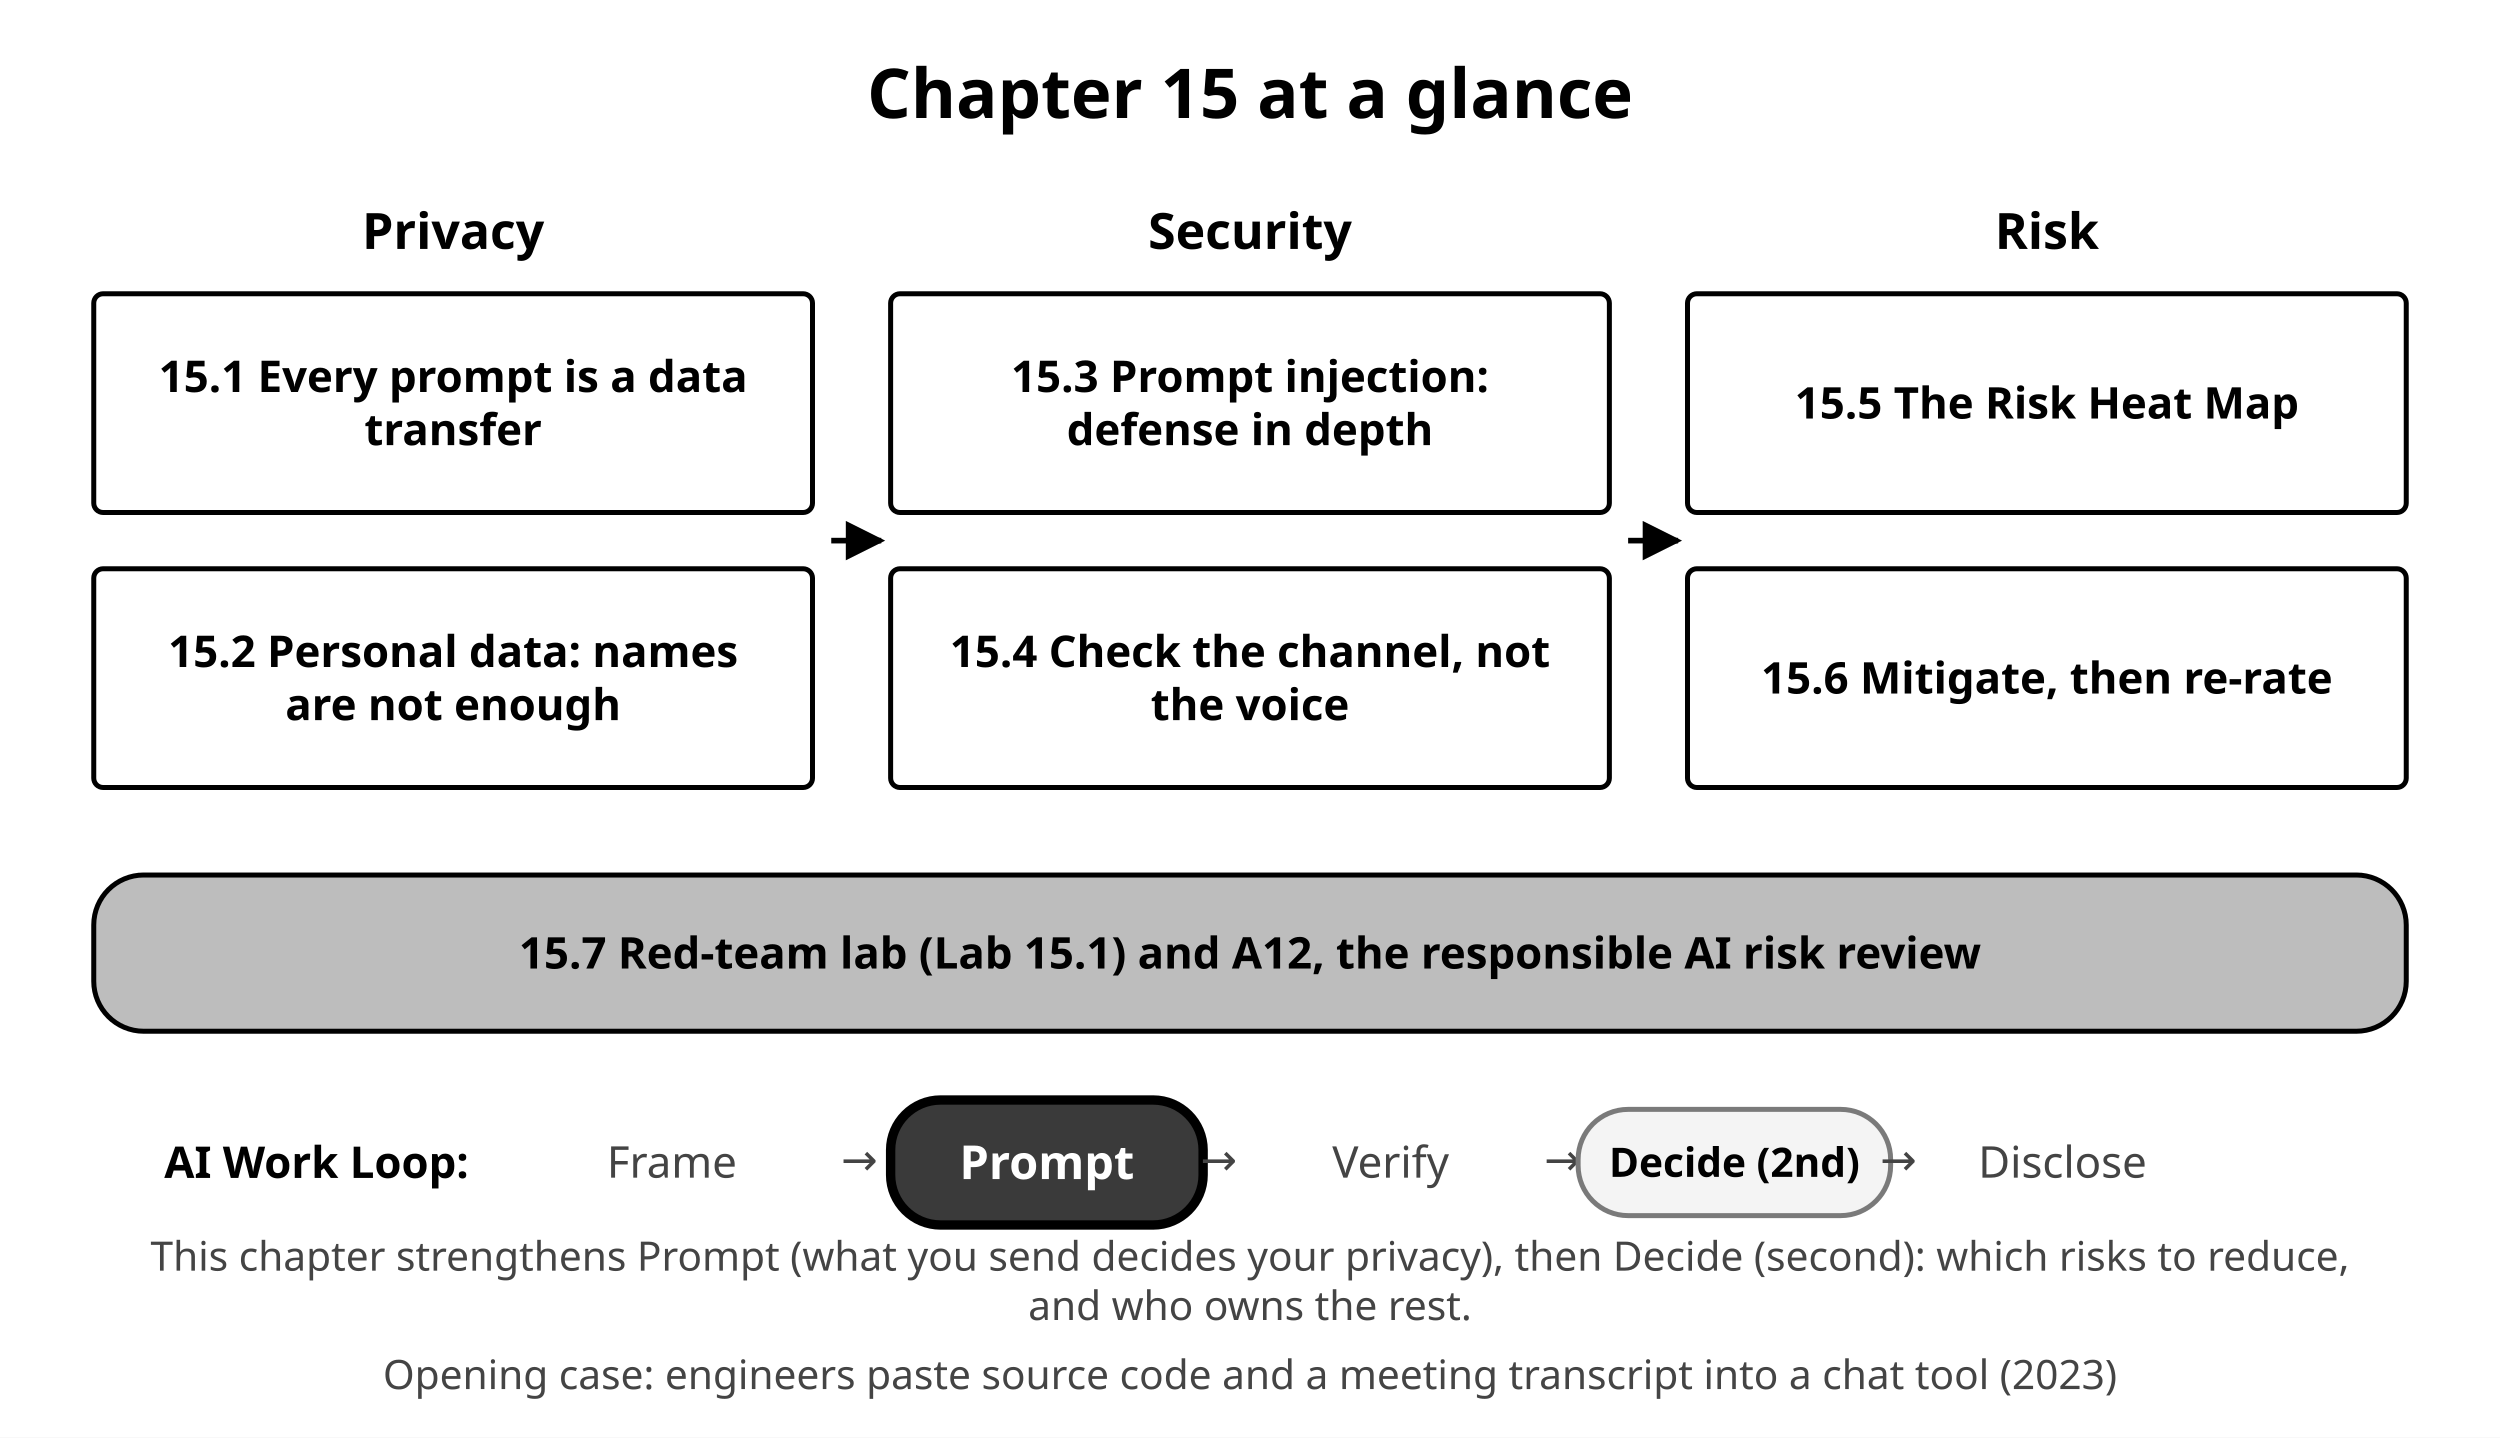
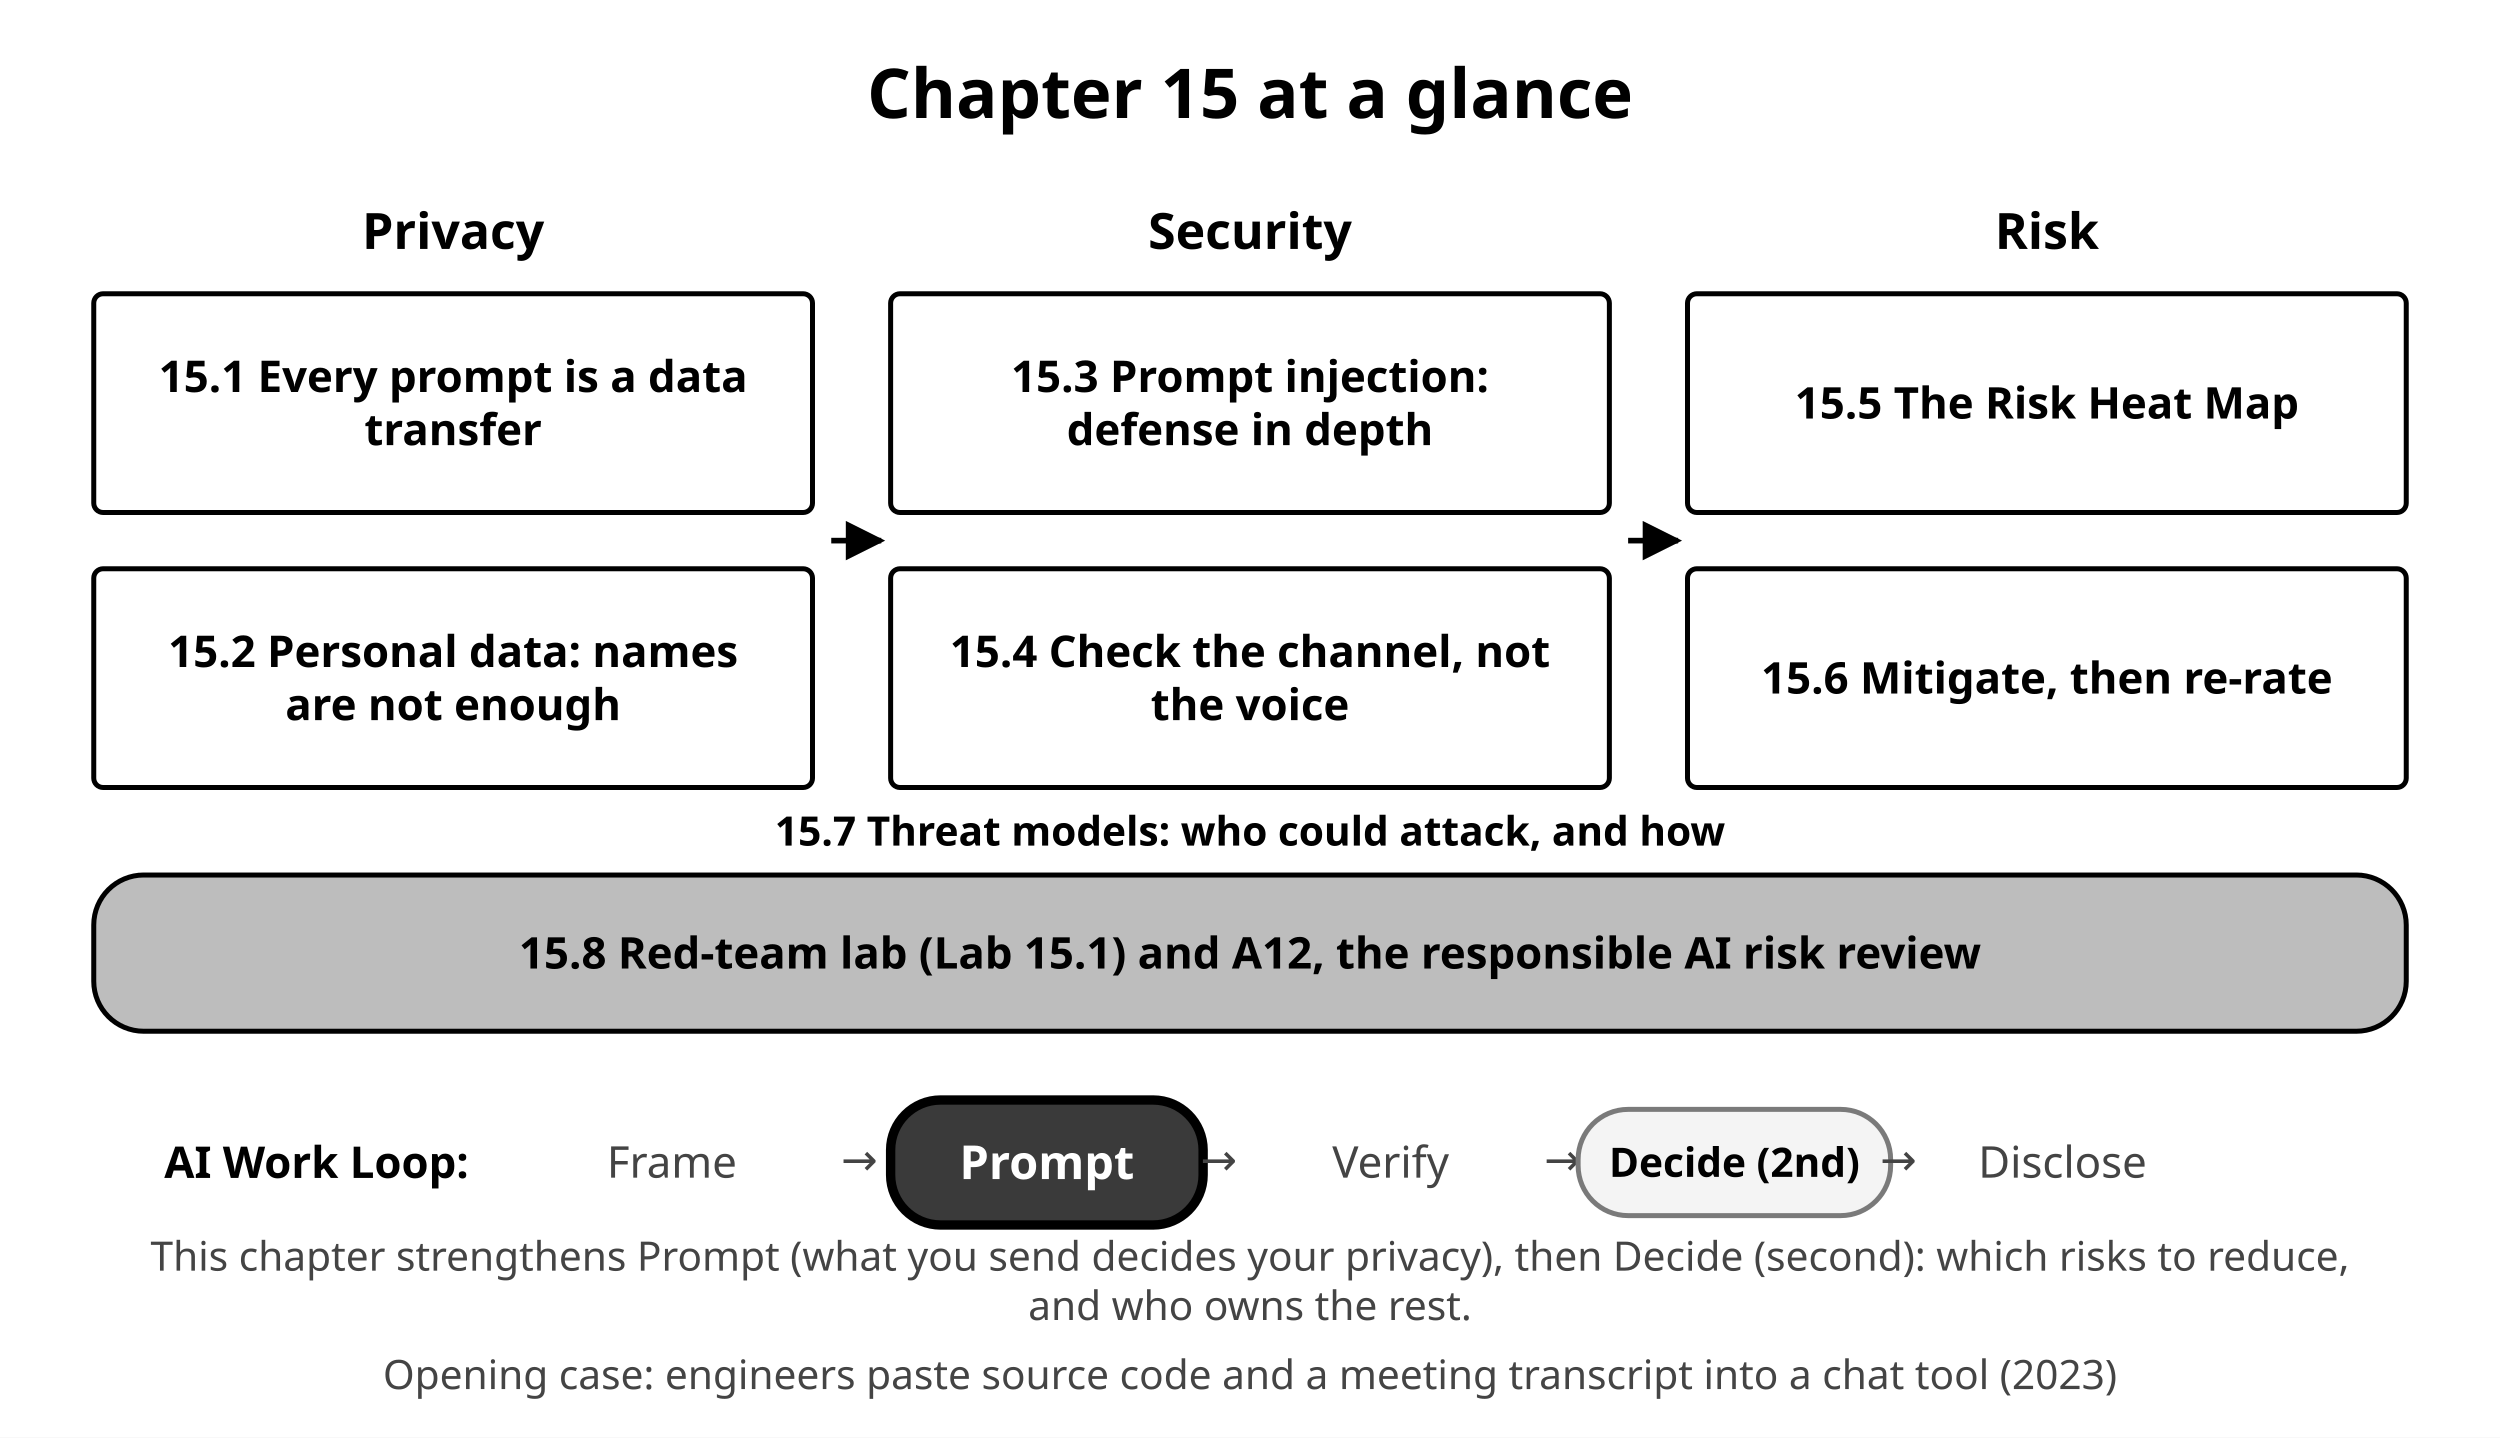
<svg xmlns="http://www.w3.org/2000/svg" viewBox="0 0 800 460" width="800" height="460" role="img" font-family="'Source Sans 3', 'Source Sans Pro', STIXGeneral, sans-serif">
  <defs>
    <marker id="arrow-gray" viewBox="0 0 10 10" refX="9" refY="5" markerWidth="7" markerHeight="7" orient="auto-start-reverse">
      <path d="M0,0 L10,5 L0,10 z" fill="#000000" />
    </marker>
    <pattern id="hatch" patternUnits="userSpaceOnUse" width="8" height="8" patternTransform="rotate(45)">
      <rect width="8" height="8" fill="#FFFFFF" />
      <line x1="0" y1="0" x2="0" y2="8" stroke="#9A9A9A" stroke-width="1.3" />
    </pattern>
    <pattern id="dots" patternUnits="userSpaceOnUse" width="7" height="7">
      <rect width="7" height="7" fill="#FFFFFF" />
      <circle cx="3.5" cy="3.5" r="1.2" fill="#000" />
    </pattern>
  </defs>
  <rect width="800" height="460" fill="#FFFFFF" />
  <text x="400.0" y="30.0" font-size="22" font-weight="700" text-anchor="middle" dominant-baseline="middle" fill="#000000" style="">Chapter 15 at a glance</text>
  <text x="145.0" y="74.0" font-size="16" font-weight="700" text-anchor="middle" dominant-baseline="middle" fill="#000000" style="">Privacy</text>
  <rect x="30" y="94" width="230" height="70" rx="3" fill="#FFFFFF" stroke="#000000" stroke-width="1.6" />
  <text x="145.0" y="120.5" font-size="14" font-weight="600" text-anchor="middle" dominant-baseline="middle" fill="#000000" style="">15.1 Every prompt is a data</text>
  <text x="145.0" y="137.5" font-size="14" font-weight="600" text-anchor="middle" dominant-baseline="middle" fill="#000000" style="">transfer</text>
  <rect x="30" y="182" width="230" height="70" rx="3" fill="#FFFFFF" stroke="#000000" stroke-width="1.6" />
  <text x="145.0" y="208.5" font-size="14" font-weight="600" text-anchor="middle" dominant-baseline="middle" fill="#000000" style="">15.2 Personal data: names</text>
  <text x="145.0" y="225.5" font-size="14" font-weight="600" text-anchor="middle" dominant-baseline="middle" fill="#000000" style="">are not enough</text>
  <path d="M266.0,173.0 L282.0,173.0" fill="none" stroke="#000000" stroke-width="1.8" marker-end="url(#arrow-gray)" />
  <text x="400.0" y="74.0" font-size="16" font-weight="700" text-anchor="middle" dominant-baseline="middle" fill="#000000" style="">Security</text>
  <rect x="285" y="94" width="230" height="70" rx="3" fill="#FFFFFF" stroke="#000000" stroke-width="1.6" />
  <text x="400.0" y="120.5" font-size="14" font-weight="600" text-anchor="middle" dominant-baseline="middle" fill="#000000" style="">15.3 Prompt injection:</text>
  <text x="400.0" y="137.5" font-size="14" font-weight="600" text-anchor="middle" dominant-baseline="middle" fill="#000000" style="">defense in depth</text>
  <rect x="285" y="182" width="230" height="70" rx="3" fill="#FFFFFF" stroke="#000000" stroke-width="1.6" />
  <text x="400.0" y="208.5" font-size="14" font-weight="600" text-anchor="middle" dominant-baseline="middle" fill="#000000" style="">15.4 Check the channel, not</text>
  <text x="400.0" y="225.5" font-size="14" font-weight="600" text-anchor="middle" dominant-baseline="middle" fill="#000000" style="">the voice</text>
  <path d="M521.0,173.0 L537.0,173.0" fill="none" stroke="#000000" stroke-width="1.8" marker-end="url(#arrow-gray)" />
  <text x="655.0" y="74.0" font-size="16" font-weight="700" text-anchor="middle" dominant-baseline="middle" fill="#000000" style="">Risk</text>
  <rect x="540" y="94" width="230" height="70" rx="3" fill="#FFFFFF" stroke="#000000" stroke-width="1.6" />
  <text x="655.0" y="129.0" font-size="14" font-weight="600" text-anchor="middle" dominant-baseline="middle" fill="#000000" style="">15.5 The Risk Heat Map</text>
  <rect x="540" y="182" width="230" height="70" rx="3" fill="#FFFFFF" stroke="#000000" stroke-width="1.6" />
  <text x="655.0" y="217.0" font-size="14" font-weight="600" text-anchor="middle" dominant-baseline="middle" fill="#000000" style="">15.6 Mitigate, then re-rate</text>
+   <text x="400.0" y="266.0" font-size="13" font-weight="600" text-anchor="middle" dominant-baseline="middle" fill="#000000" style="">15.7 Threat models: who could attack, and how</text>
  <rect x="30" y="280" width="740" height="50" rx="16" fill="#BDBDBD" stroke="#000000" stroke-width="1.6" />
-   <text x="400.0" y="305.0" font-size="14" font-weight="600" text-anchor="middle" dominant-baseline="middle" fill="#000000" style="">15.7 Red-team lab (Lab 15.1) and A12, the responsible AI risk review</text>
+   <text x="400.0" y="305.0" font-size="14" font-weight="600" text-anchor="middle" dominant-baseline="middle" fill="#000000" style="">15.8 Red-team lab (Lab 15.1) and A12, the responsible AI risk review</text>
  <text x="150.0" y="372.0" font-size="14" font-weight="700" text-anchor="end" dominant-baseline="middle" fill="#000000" style="">AI Work Loop:</text>
  <text x="215.0" y="372.0" font-size="14" font-weight="normal" text-anchor="middle" dominant-baseline="middle" fill="#444444" style="">Frame</text>
  <text x="275.0" y="372.0" font-size="14" font-weight="normal" text-anchor="middle" dominant-baseline="middle" fill="#444444" style="">→</text>
  <rect x="285" y="352" width="100" height="40" rx="16" fill="#3A3A3A" stroke="#000000" stroke-width="3" />
  <text x="335.0" y="372.0" font-size="15" font-weight="600" text-anchor="middle" dominant-baseline="middle" fill="#FFFFFF" style="">Prompt</text>
  <text x="390.0" y="372.0" font-size="14" font-weight="normal" text-anchor="middle" dominant-baseline="middle" fill="#444444" style="">→</text>
  <text x="445.0" y="372.0" font-size="14" font-weight="normal" text-anchor="middle" dominant-baseline="middle" fill="#444444" style="">Verify</text>
  <text x="500.0" y="372.0" font-size="14" font-weight="normal" text-anchor="middle" dominant-baseline="middle" fill="#444444" style="">→</text>
  <rect x="505" y="355" width="100" height="34" rx="16" fill="#F4F4F4" stroke="#7A7A7A" stroke-width="1.6" />
  <text x="555.0" y="372.0" font-size="13" font-weight="600" text-anchor="middle" dominant-baseline="middle" fill="#000000" style="">Decide (2nd)</text>
  <text x="607.5" y="372.0" font-size="14" font-weight="normal" text-anchor="middle" dominant-baseline="middle" fill="#444444" style="">→</text>
  <text x="660.0" y="372.0" font-size="14" font-weight="normal" text-anchor="middle" dominant-baseline="middle" fill="#444444" style="">Disclose</text>
  <text x="400.0" y="402.1" font-size="13" font-weight="normal" text-anchor="middle" dominant-baseline="middle" fill="#444444" style="">This chapter strengthens Prompt (what you send decides your privacy), then Decide (second): which risks to reduce,</text>
  <text x="400.0" y="417.9" font-size="13" font-weight="normal" text-anchor="middle" dominant-baseline="middle" fill="#444444" style="">and who owns the rest.</text>
  <text x="400.0" y="440.0" font-size="13" font-weight="normal" text-anchor="middle" dominant-baseline="middle" fill="#444444" style="">Opening case: engineers paste source code and a meeting transcript into a chat tool (2023)</text>
</svg>
